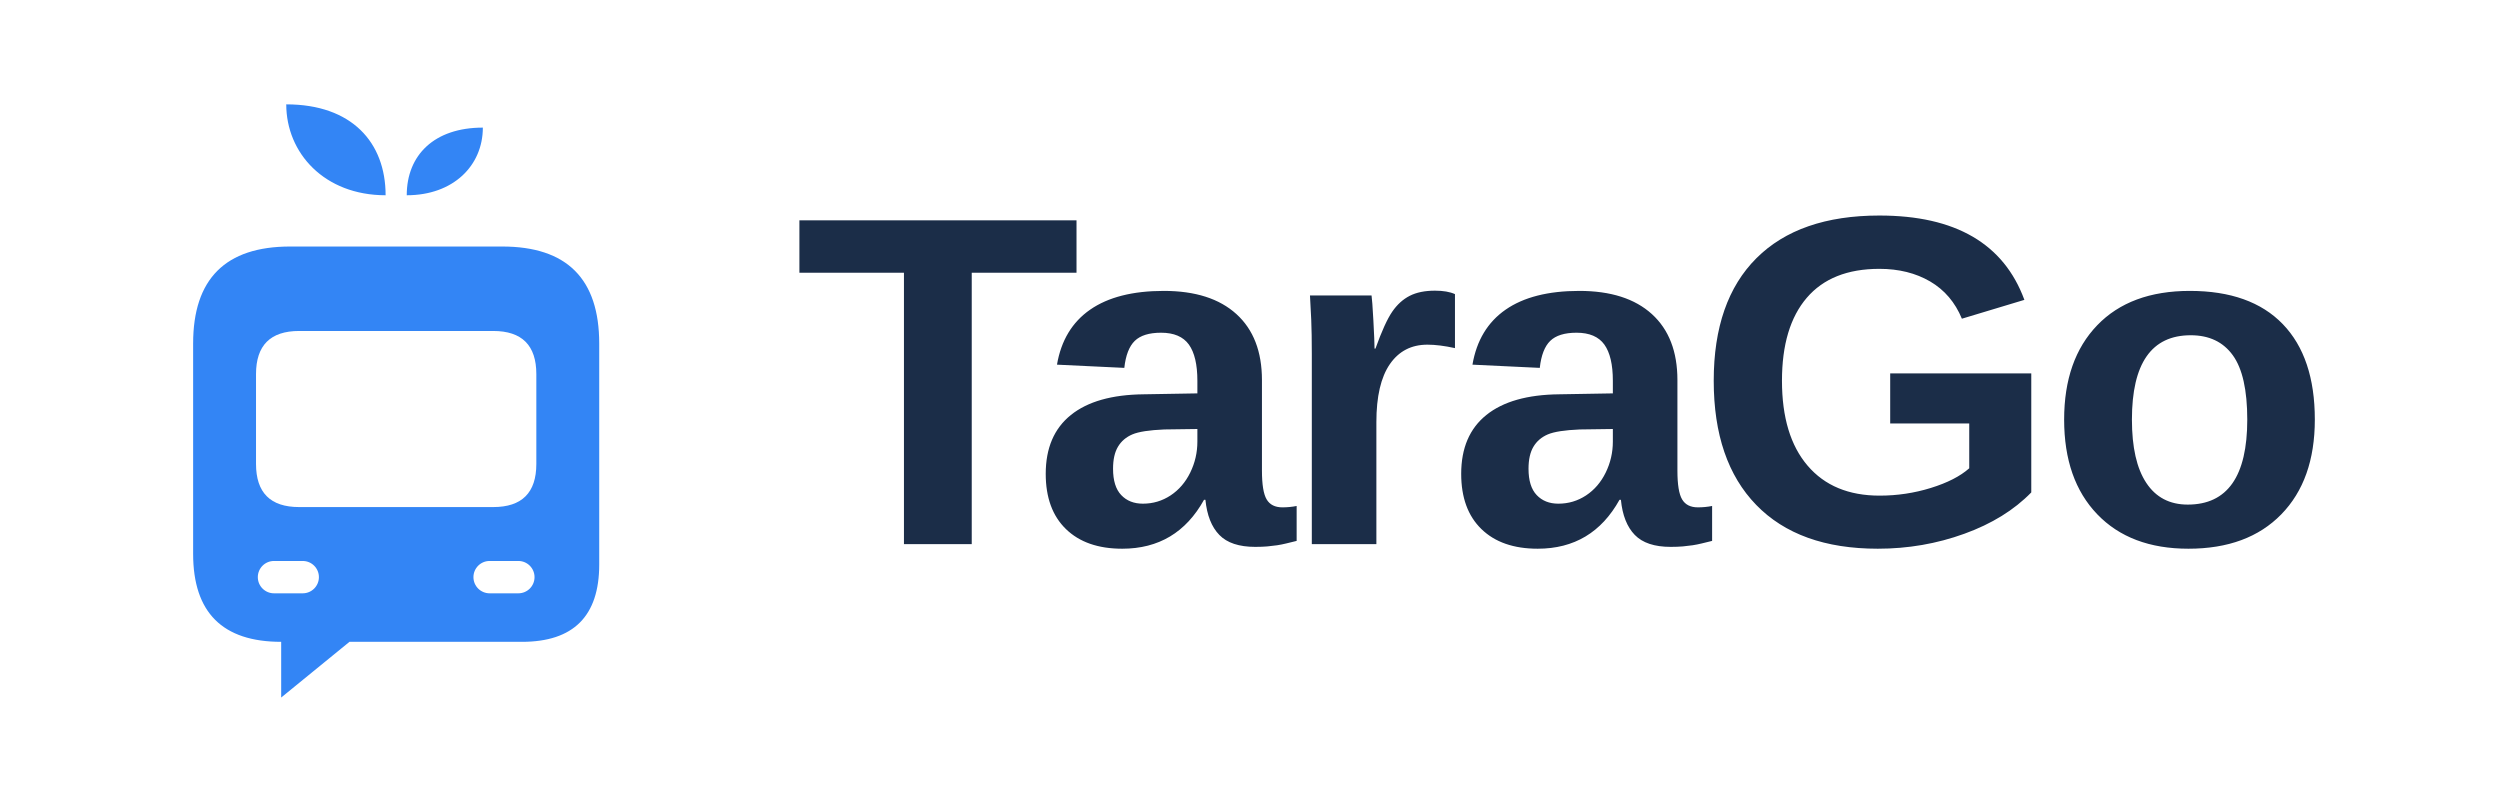
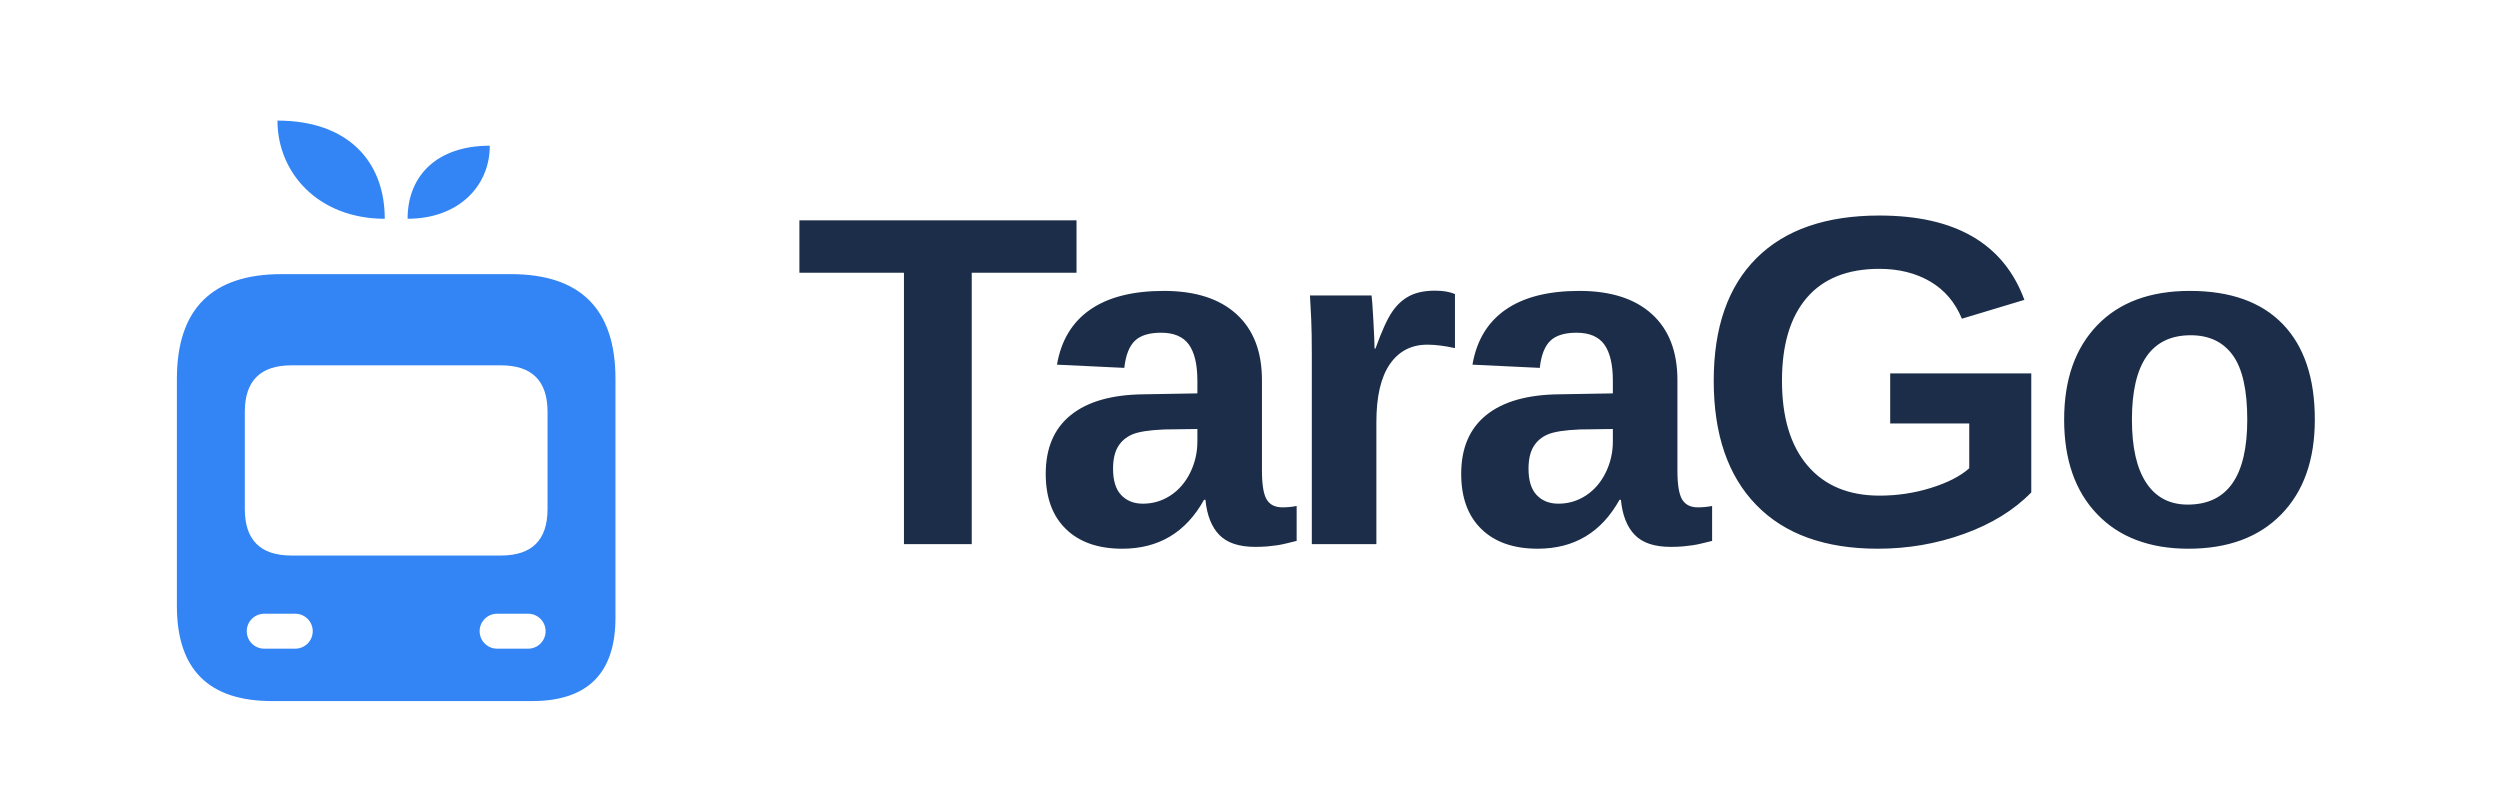
<svg xmlns="http://www.w3.org/2000/svg" width="1020" height="324" viewBox="0 0 340 108">
  <g transform="translate(-5 -3) scale(.23)">
-     <g data-optical-scale="1.25" transform="translate(-64 -64) scale(1.25)">
+     <g data-optical-scale="1.35" transform="translate(-89.6 -65.5) scale(1.35)">
      <g fill="#3385F5">
        <path d="M251 154c-29 0-47-20-47-43 31 0 47 18 47 43Zm10 0c22 0 36-14 36-32-23 0-36 13-36 32Z" />
        <g transform="translate(38.4 55) scale(.85)">
-           <path d="M197 145h118q54 0 54 54v123q0 43-43 43h-96l-38 31v-31q-49 0-49-49V199q0-54 54-54Z M202 192h108q24 0 24 24v50q0 24-24 24H202q-24 0-24-24v-50q0-24 24-24Z M188 320a9 9 0 1 0 0 18h16a9 9 0 1 0 0-18Z M308 320a9 9 0 1 0 0 18h16a9 9 0 1 0 0-18Z" fill-rule="evenodd" />
+           <path d="M197 145h118q54 0 54 54v123q0 43-43 43H192q-49 0-49-49V199q0-54 54-54Z M202 192h108q24 0 24 24v50q0 24-24 24H202q-24 0-24-24v-50q0-24 24-24Z M188 320a9 9 0 1 0 0 18h16a9 9 0 1 0 0-18Z M308 320a9 9 0 1 0 0 18h16a9 9 0 1 0 0-18Z" fill-rule="evenodd" />
        </g>
      </g>
    </g>
  </g>
  <text x="108" y="74" font-family="Helvetica Neue,Arial,sans-serif" font-size="64" font-weight="700" letter-spacing="-2" fill="#1B2D48">TaraGo</text>
</svg>
